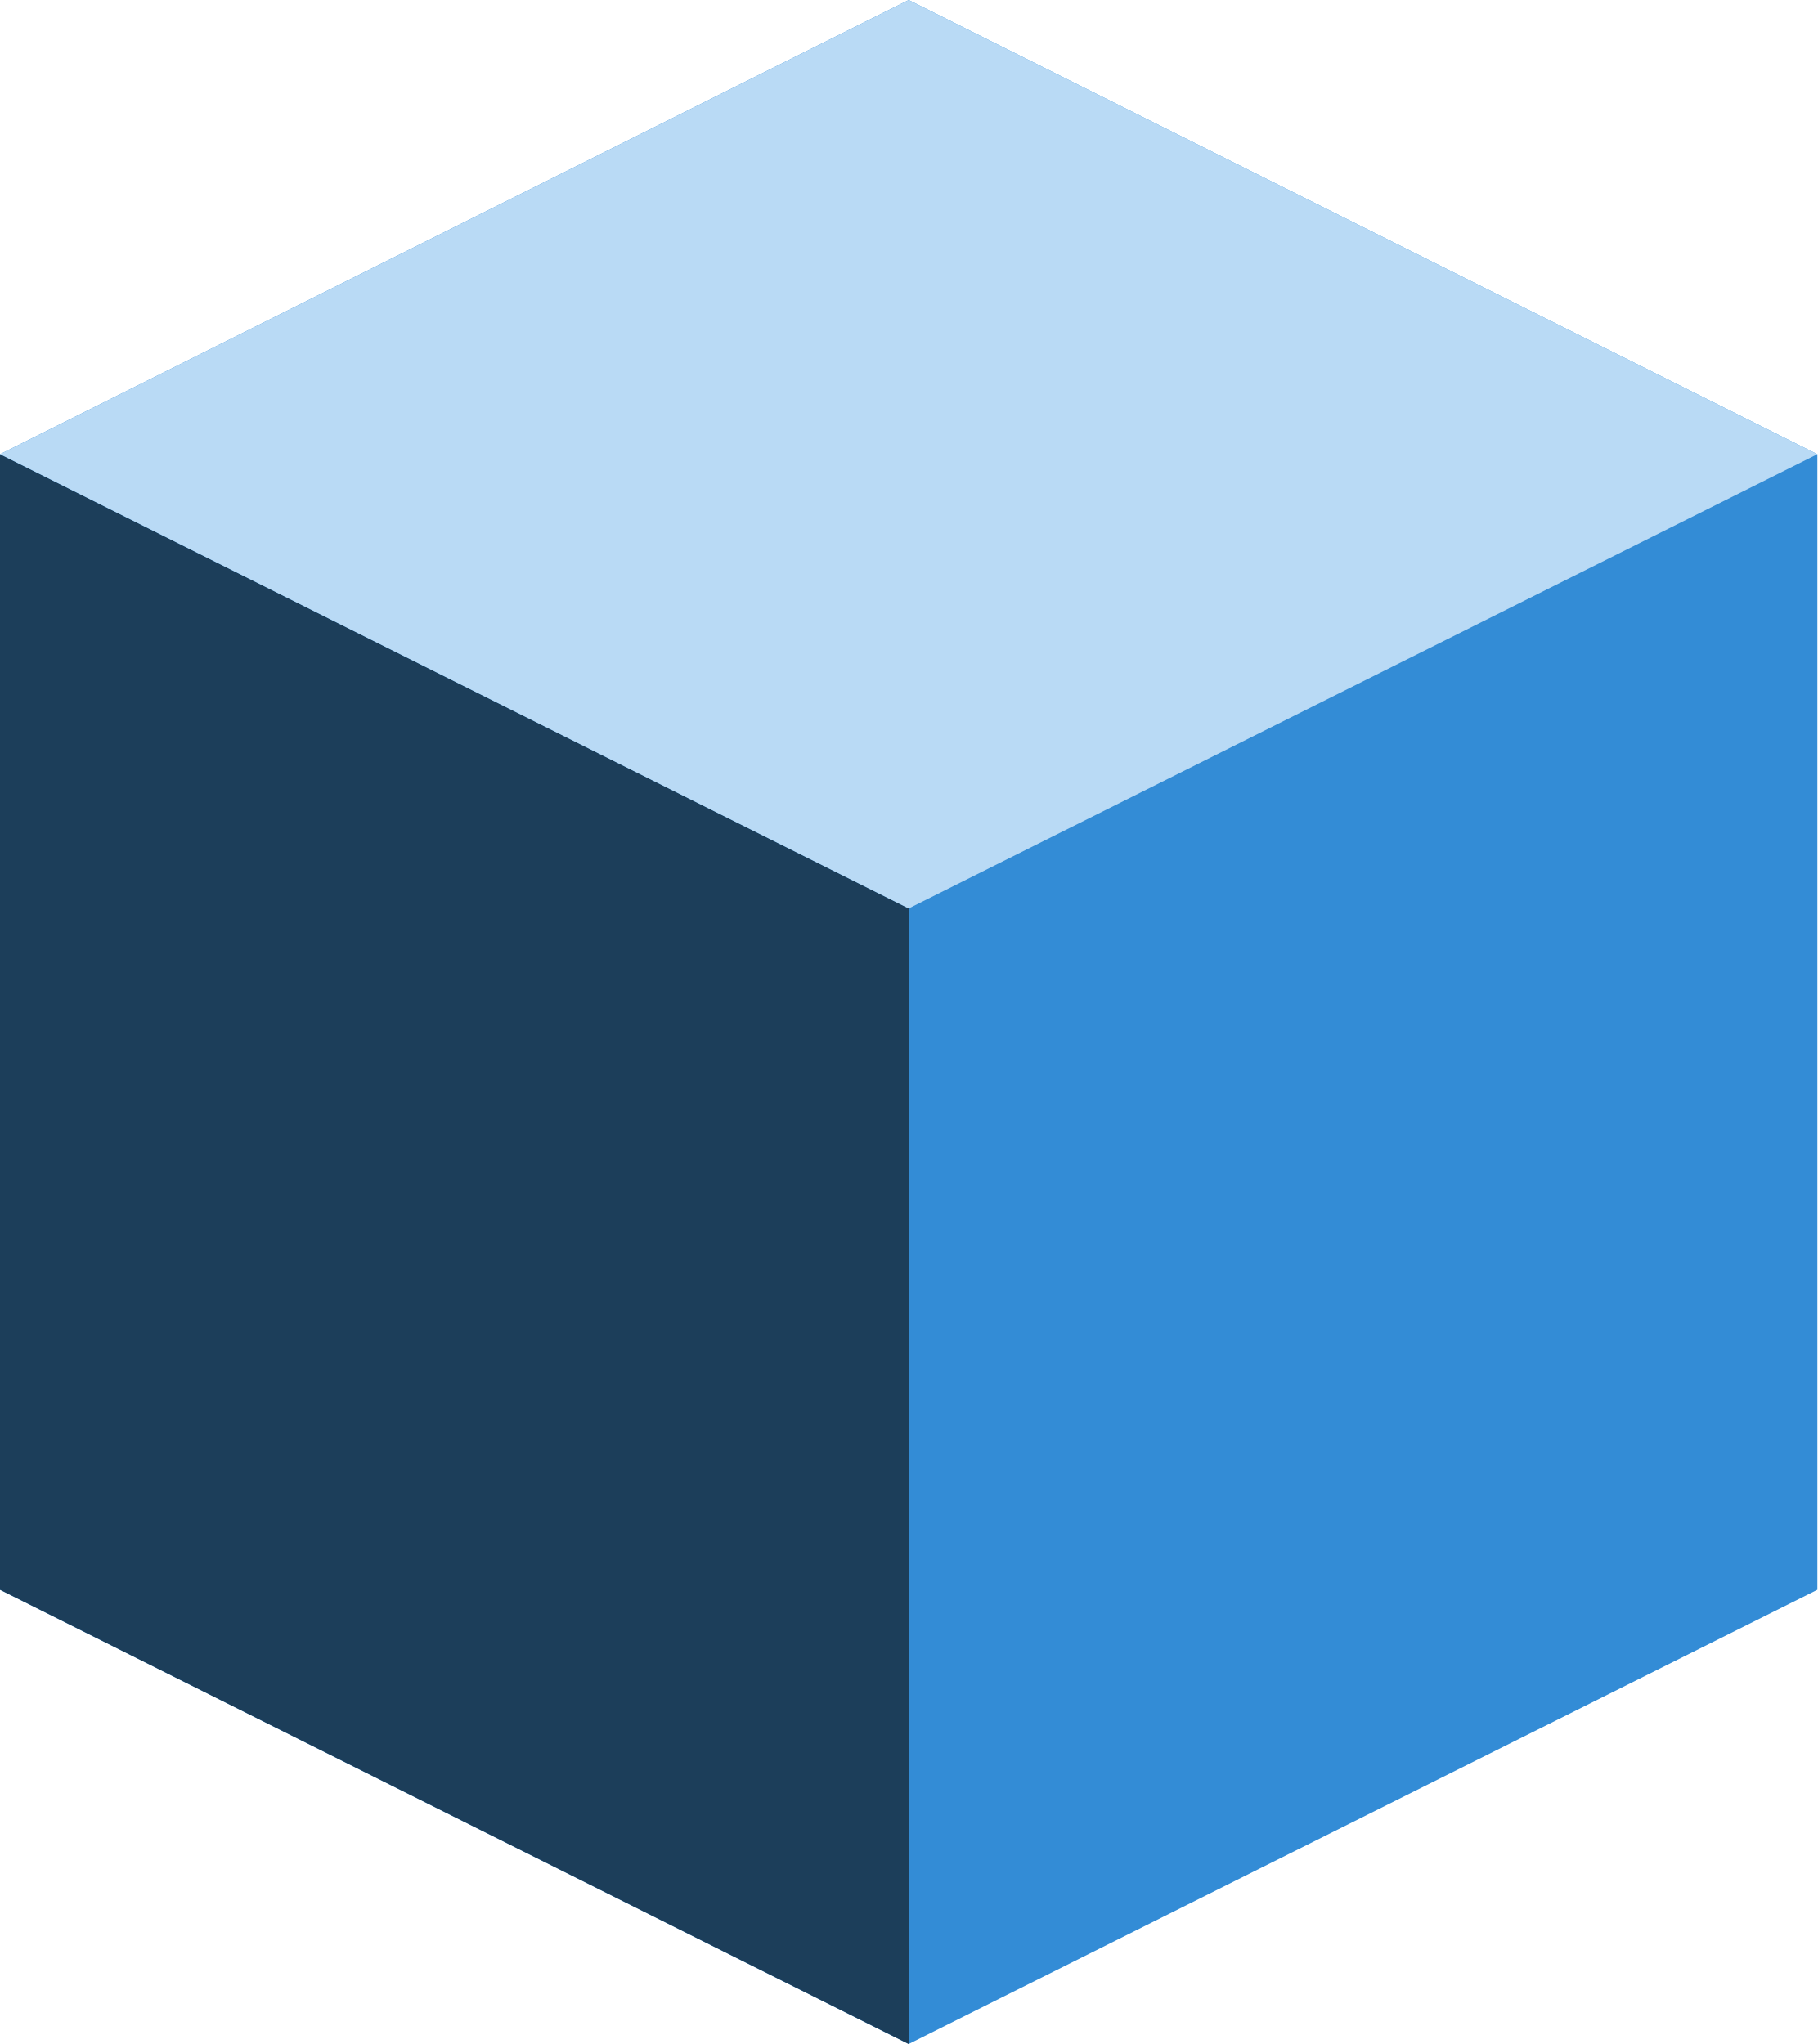
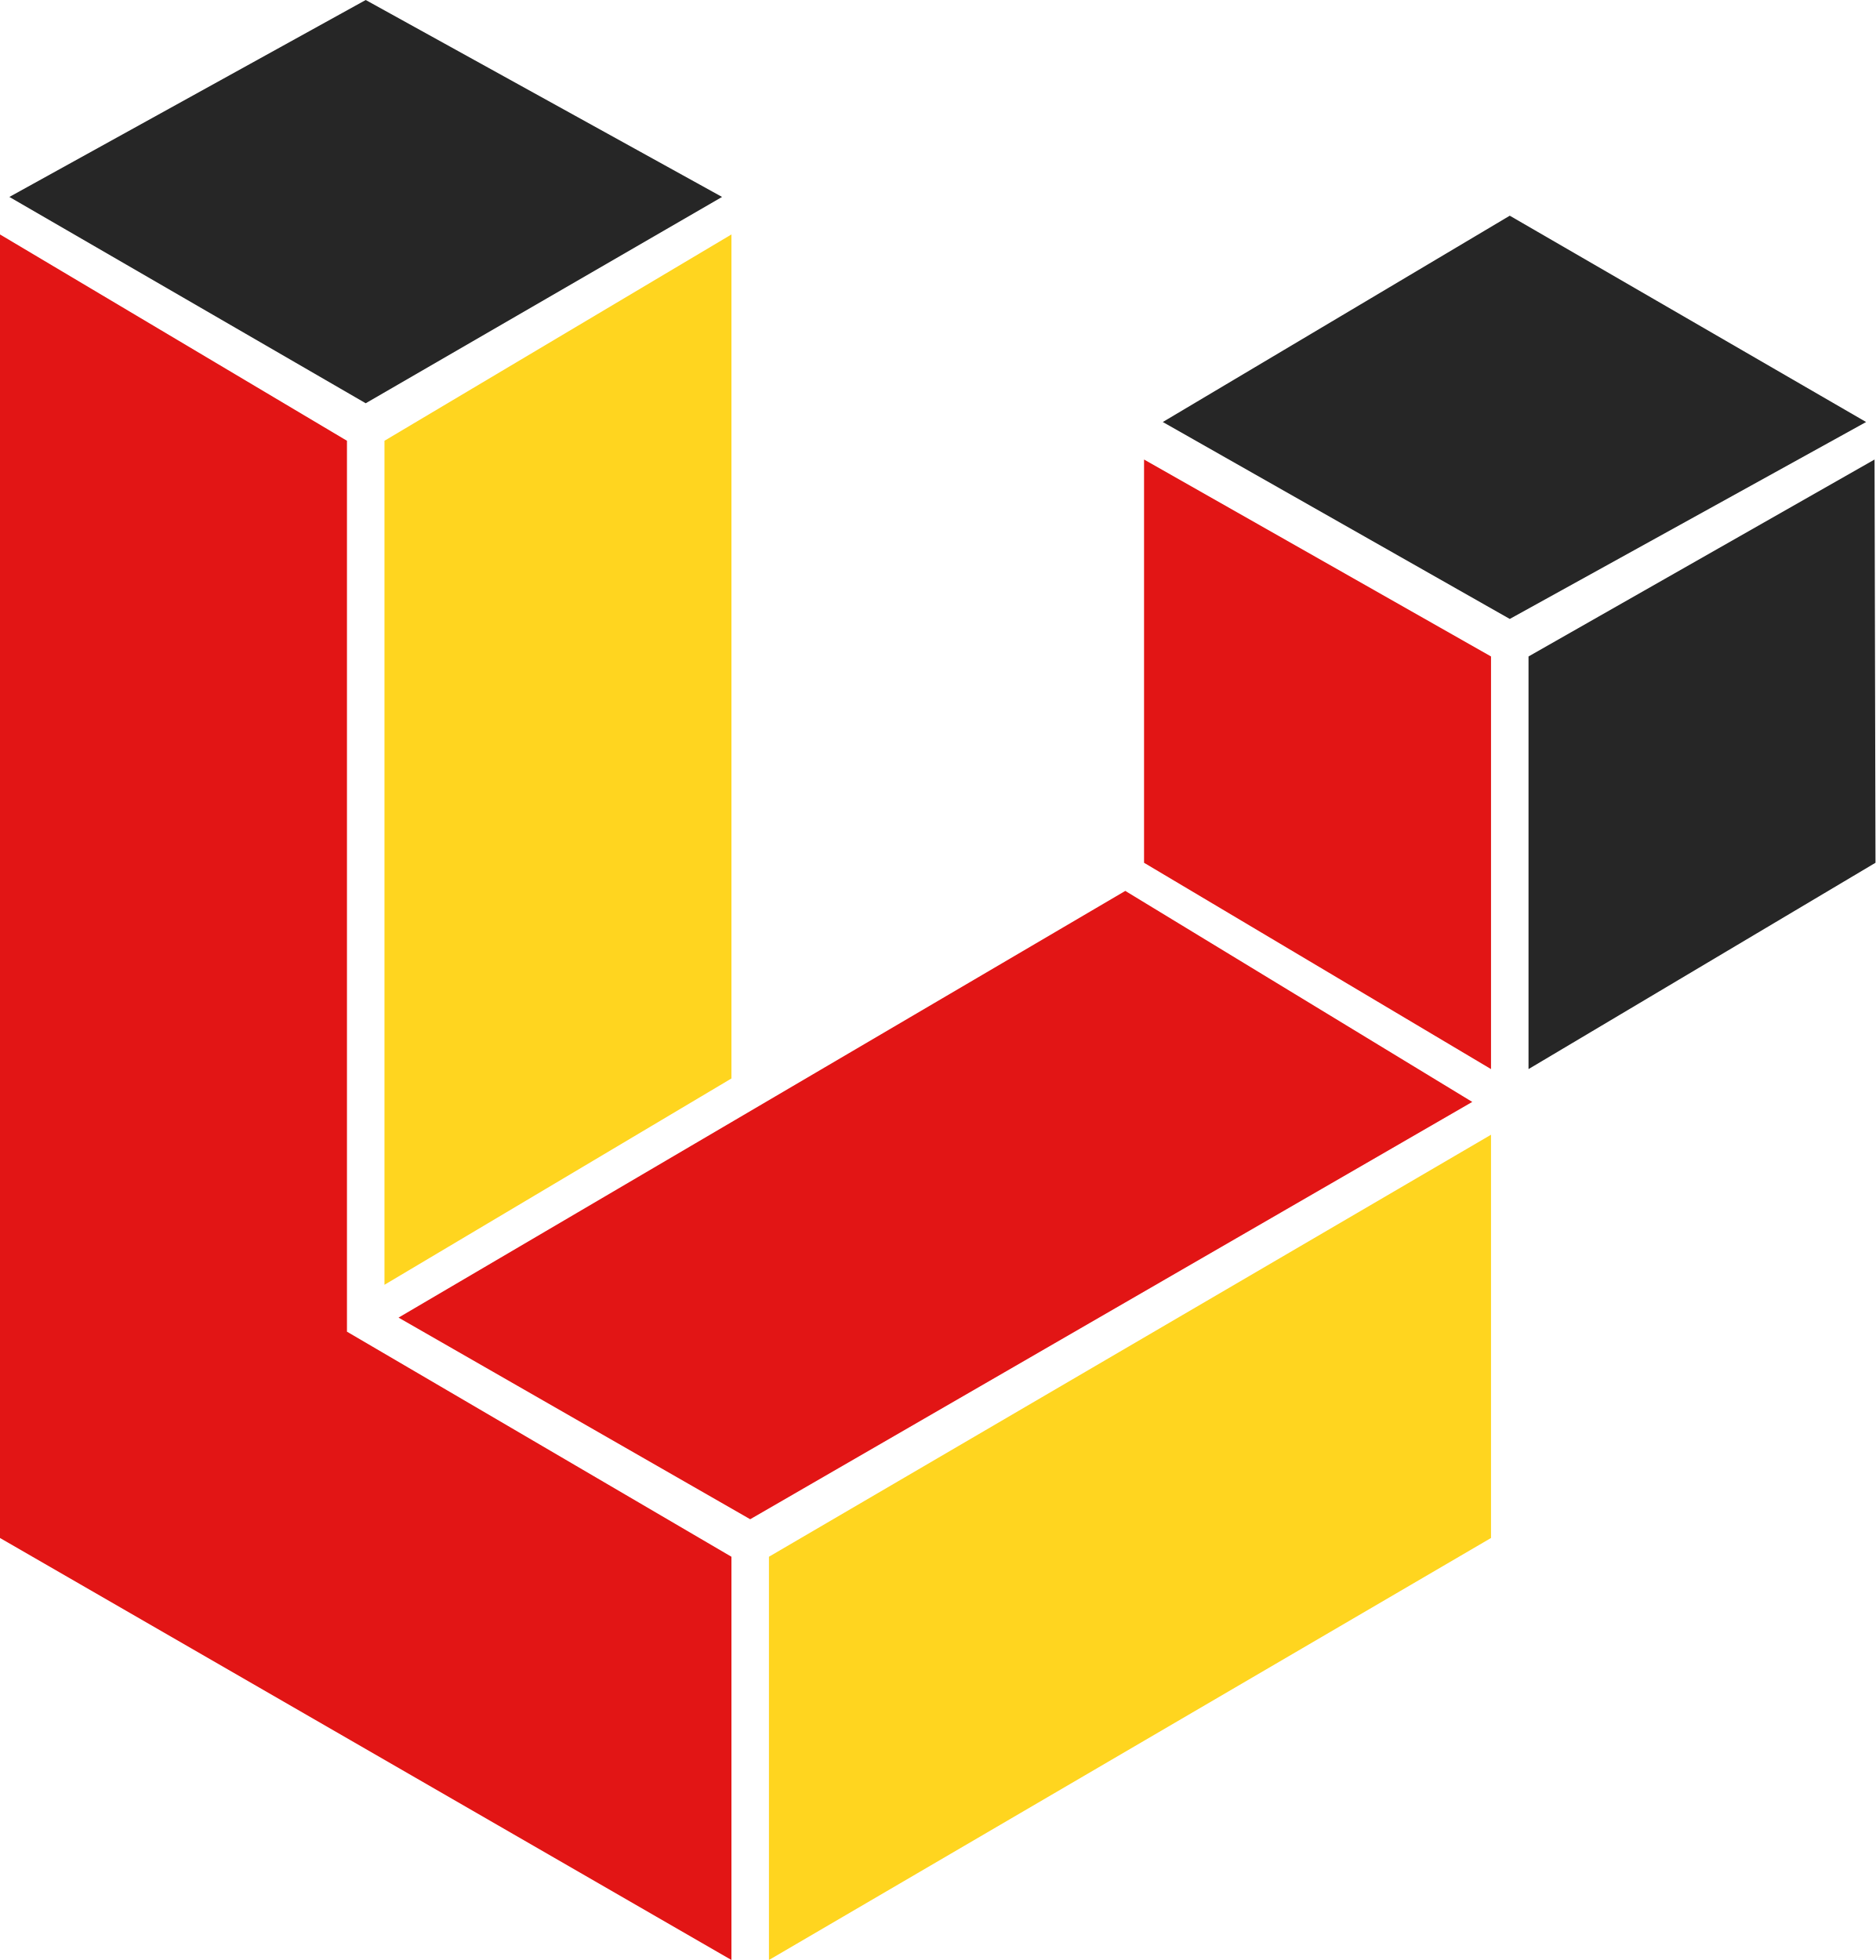
- <svg xmlns="http://www.w3.org/2000/svg" width="40px" height="45px" viewBox="0 0 40 45" version="1.1">
-   <defs />
-   <g id="Page-1" stroke="none" stroke-width="1" fill="none" fill-rule="evenodd">
-     <g id="04-docs-start" transform="translate(-170, -28)">
-       <g id="Group" transform="translate(170, 28)">
-         <polygon id="Rectangle-3-Copy" fill="#338CD6" points="20 0 40 10 40 35 20 45 0 35 0 10" />
-         <polygon id="Rectangle-3-Copy-2" fill="#1C3E5A" points="20 20 20 45 0 35 0 10" />
-         <polygon id="Rectangle-3" fill="#B9DAF5" points="20 0 40 10 20 20 0 10" />
-       </g>
-     </g>
-   </g>
+ <svg xmlns="http://www.w3.org/2000/svg" width="200" height="209" viewBox="0 0 200 209">
+   <style>.black{fill:#262626}.red{fill:#e21515}.yellow{fill:#ffd51f}</style>
+   <path role="TL" class="black" d="M1 21l38 22 38-22-38-21z" />
+   <path role="TR" class="black" d="M124 45l37 21 38-21-38-22z" />
+   <path role="OL" class="red" d="M0 164l78 45v-43l-41-24v-95l-37-22z" />
+   <path role="OR" class="black" d="M163 70v44l37-22-.1-43z" />
+   <path role="OB" class="yellow" d="M82 166v43l77-45v-43z" />
+   <path role="IL" class="yellow" d="M41 47v90l37-22v-90z" />
+   <path role="IR" class="red" d="M122 92l37 22v-44l-37-21z" />
+   <path role="IB" class="red" d="M42.5 140.5l37.5 21.5 77-44.5-37-22.5z" />
</svg>
